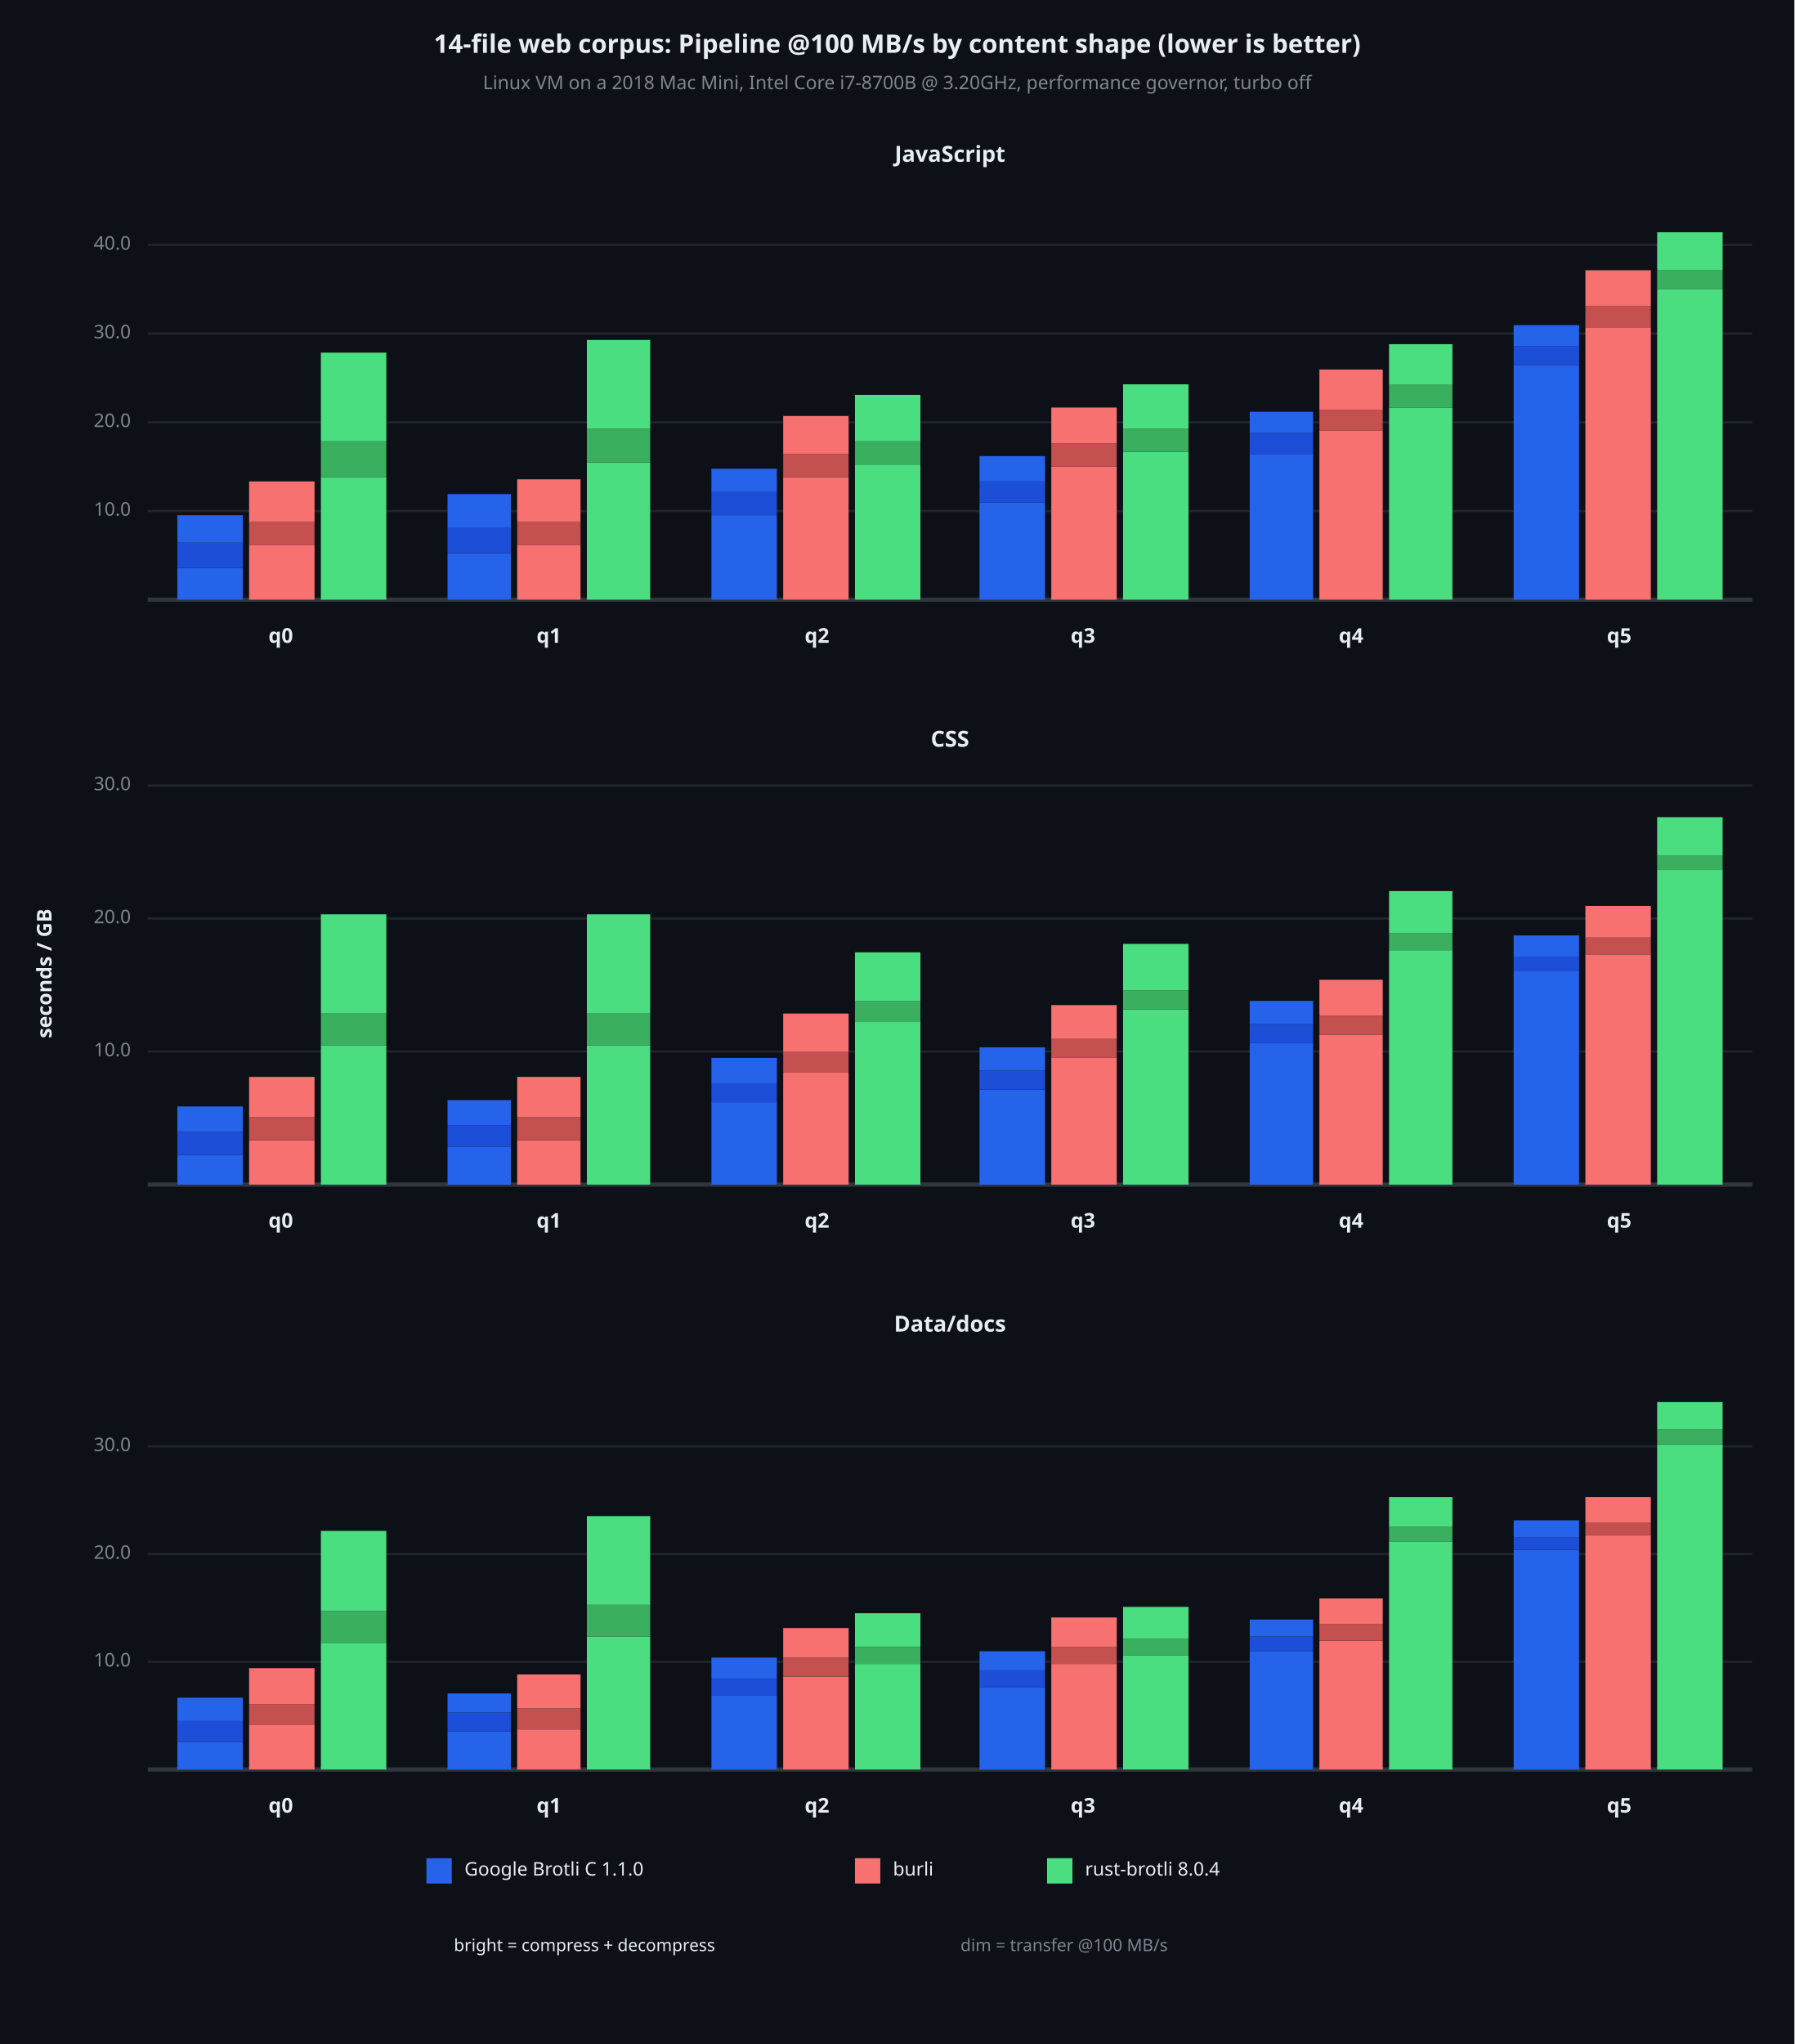
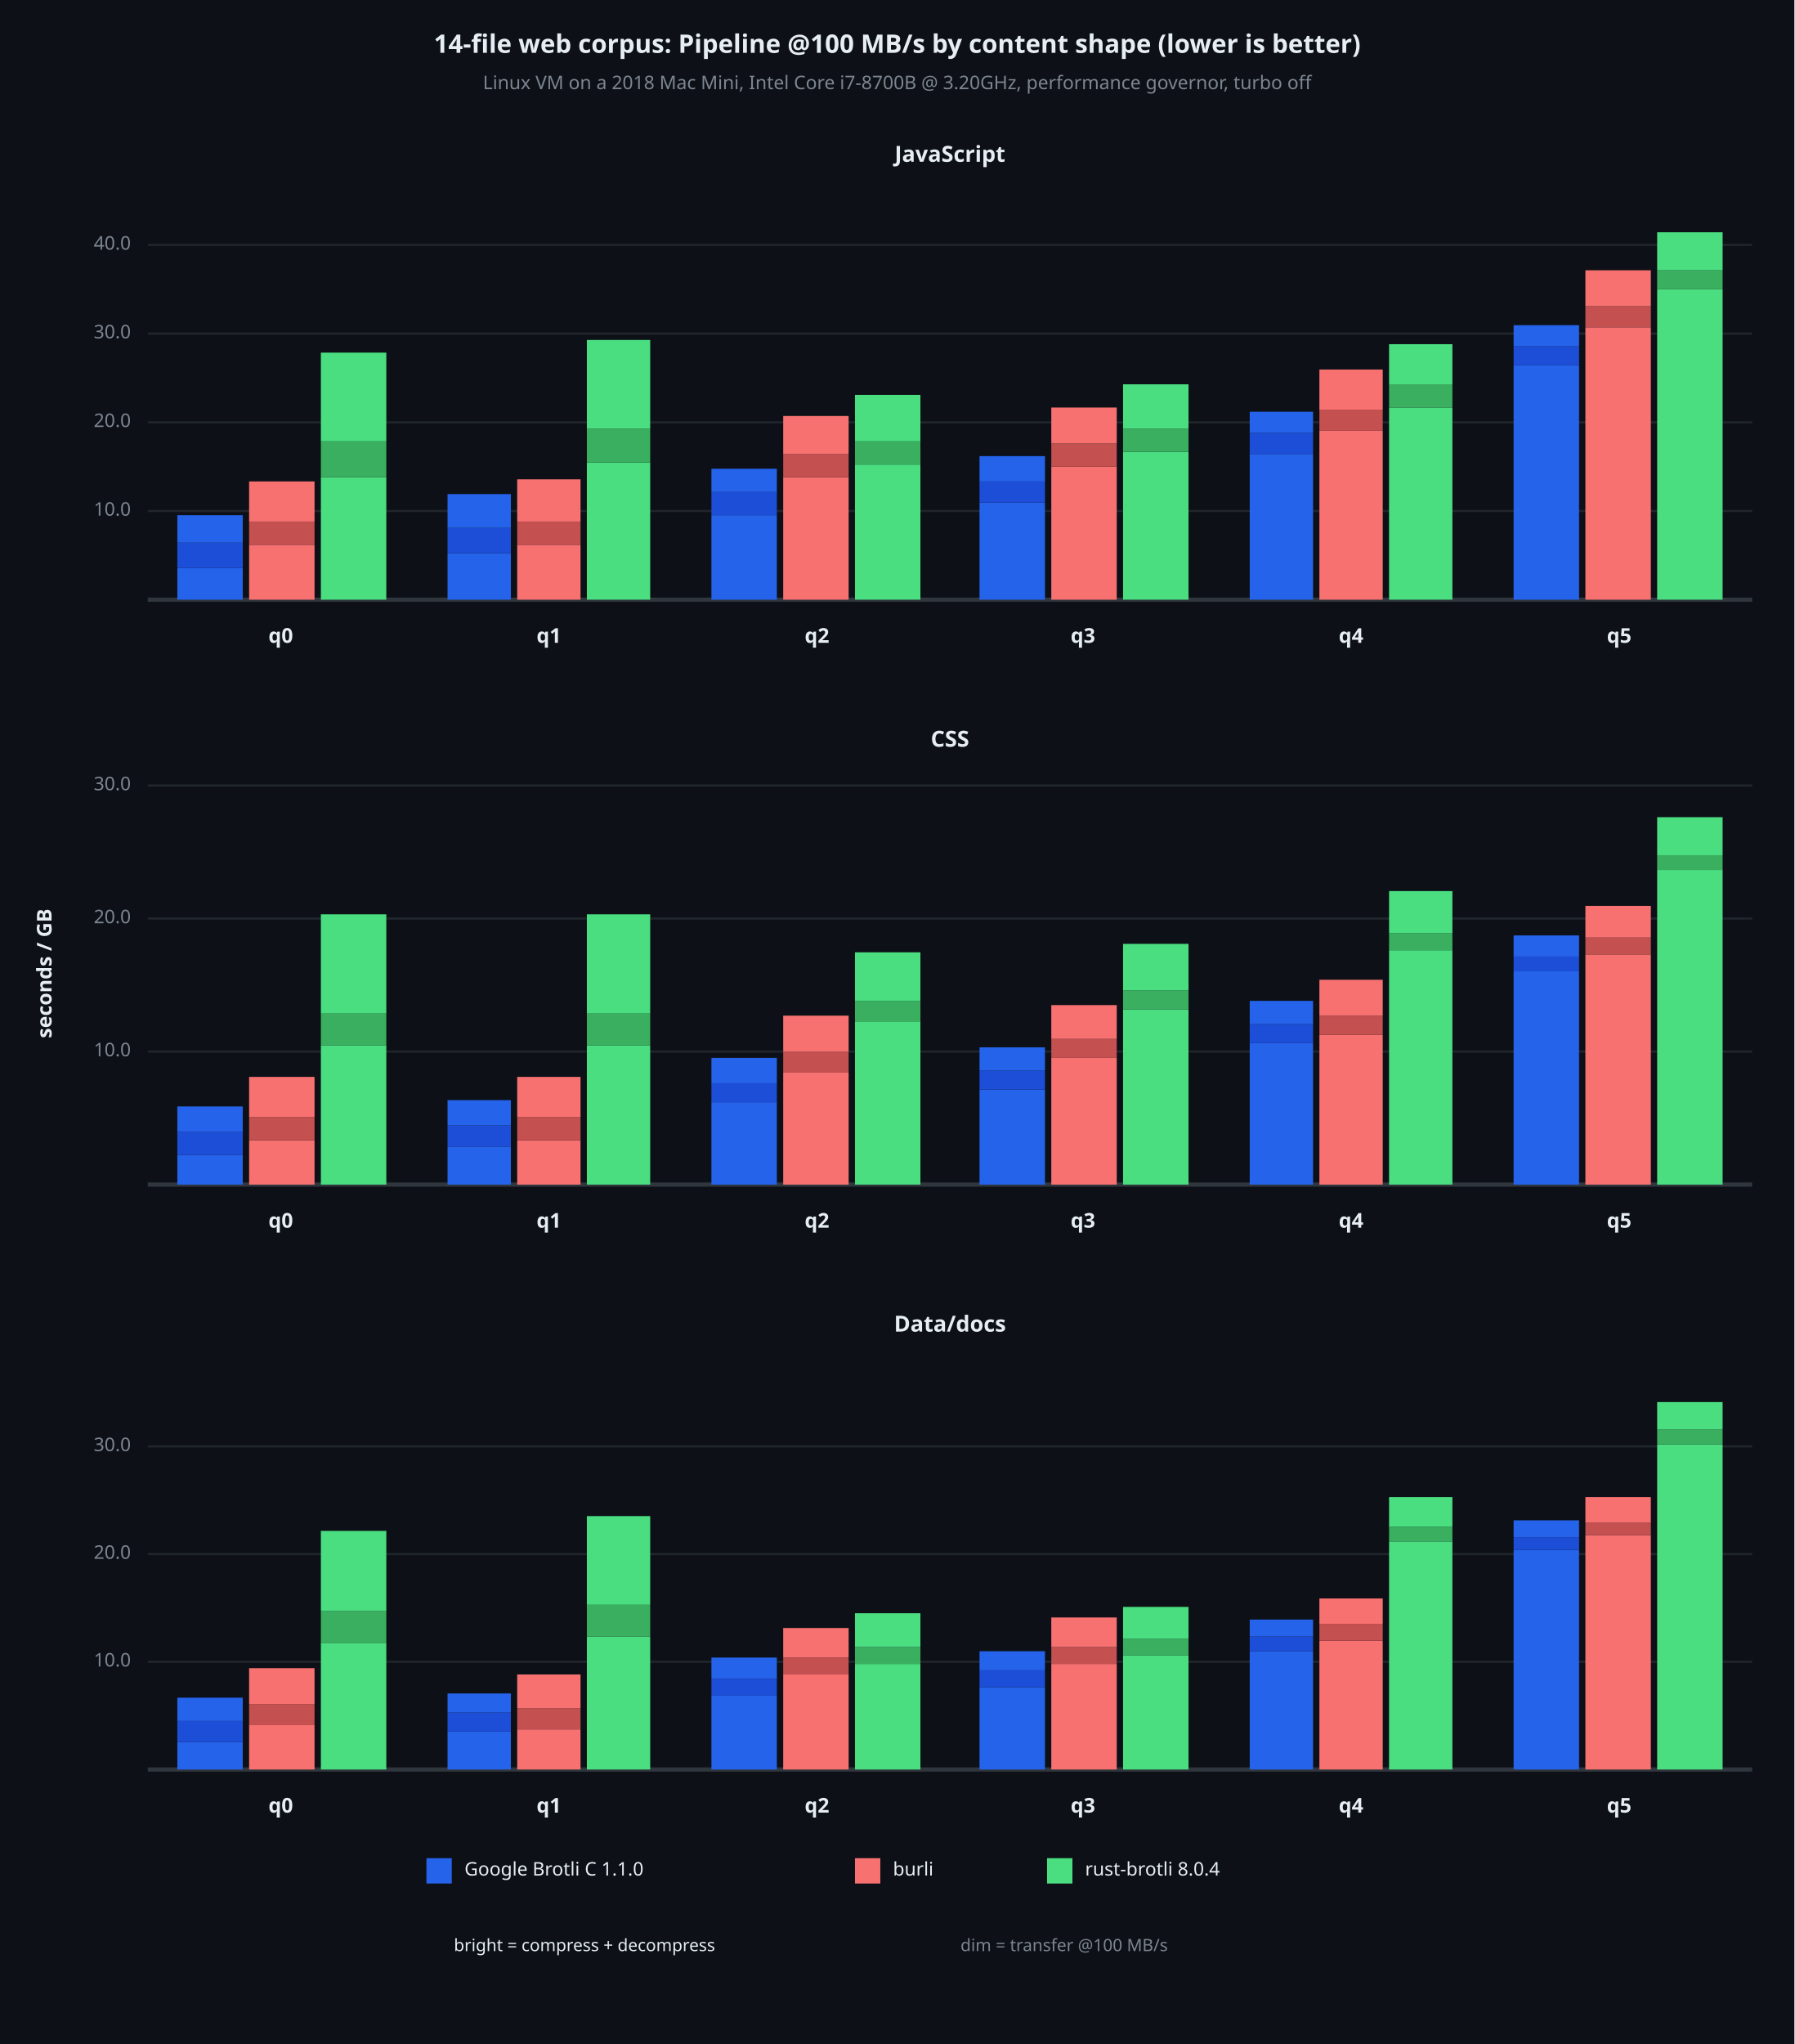
<svg xmlns="http://www.w3.org/2000/svg" viewBox="0 0 850 968" font-family="system-ui, -apple-system, sans-serif">
  <rect x="0" y="0" width="850" height="968" opacity="1" fill="#0D1117" stroke="none" />
  <text x="425" y="22" dy="0.5ex" text-anchor="middle" font-family="sans-serif" font-size="12.097" opacity="1" fill="#E6EDF3" font-weight="bold">
14-file web corpus: Pipeline @100 MB/s by content shape (lower is better)
</text>
  <text x="425" y="40" dy="0.5ex" text-anchor="middle" font-family="sans-serif" font-size="8.871" opacity="1" fill="#7D8590">
Linux VM on a 2018 Mac Mini, Intel Core i7-8700B @ 3.20GHz, performance governor, turbo off
</text>
  <text x="22" y="461" dy="0.5ex" text-anchor="middle" font-family="sans-serif" font-size="9.677" opacity="1" fill="#E6EDF3" font-weight="bold" transform="rotate(270, 22, 461)">
seconds / GB
</text>
  <text x="450" y="74" dy="0.5ex" text-anchor="middle" font-family="sans-serif" font-size="10.484" opacity="1" fill="#E6EDF3" font-weight="bold">
JavaScript
</text>
  <polyline fill="none" opacity="1" stroke="#21262D" stroke-width="1" points="70,242 830,242 " />
  <text x="62" y="242" dy="0.5ex" text-anchor="end" font-family="sans-serif" font-size="8.871" opacity="1" fill="#7D8590">
10.0
</text>
  <polyline fill="none" opacity="1" stroke="#21262D" stroke-width="1" points="70,200 830,200 " />
  <text x="62" y="200" dy="0.5ex" text-anchor="end" font-family="sans-serif" font-size="8.871" opacity="1" fill="#7D8590">
20.0
</text>
  <polyline fill="none" opacity="1" stroke="#21262D" stroke-width="1" points="70,158 830,158 " />
  <text x="62" y="158" dy="0.5ex" text-anchor="end" font-family="sans-serif" font-size="8.871" opacity="1" fill="#7D8590">
30.0
</text>
  <polyline fill="none" opacity="1" stroke="#21262D" stroke-width="1" points="70,116 830,116 " />
  <text x="62" y="116" dy="0.5ex" text-anchor="end" font-family="sans-serif" font-size="8.871" opacity="1" fill="#7D8590">
40.0
</text>
  <polyline fill="none" opacity="1" stroke="#30363D" stroke-width="2" points="70,284 830,284 " />
  <rect x="84" y="269" width="31" height="15" opacity="1" fill="#2563EB" stroke="none" />
  <rect x="84" y="257" width="31" height="12" opacity="1" fill="#1D4ED8" stroke="none" />
  <rect x="84" y="244" width="31" height="13" opacity="1" fill="#2563EB" stroke="none" />
  <rect x="118" y="258" width="31" height="26" opacity="1" fill="#F87171" stroke="none" />
  <rect x="118" y="247" width="31" height="11" opacity="1" fill="#C45050" stroke="none" />
  <rect x="118" y="228" width="31" height="19" opacity="1" fill="#F87171" stroke="none" />
  <rect x="152" y="226" width="31" height="58" opacity="1" fill="#4ADE80" stroke="none" />
  <rect x="152" y="209" width="31" height="17" opacity="1" fill="#3AAF60" stroke="none" />
  <rect x="152" y="167" width="31" height="42" opacity="1" fill="#4ADE80" stroke="none" />
  <text x="133" y="302" dy="0.5ex" text-anchor="middle" font-family="sans-serif" font-size="9.677" opacity="1" fill="#E6EDF3" font-weight="bold">
q0
</text>
  <rect x="212" y="262" width="30" height="22" opacity="1" fill="#2563EB" stroke="none" />
  <rect x="212" y="250" width="30" height="12" opacity="1" fill="#1D4ED8" stroke="none" />
  <rect x="212" y="234" width="30" height="16" opacity="1" fill="#2563EB" stroke="none" />
  <rect x="245" y="258" width="30" height="26" opacity="1" fill="#F87171" stroke="none" />
  <rect x="245" y="247" width="30" height="11" opacity="1" fill="#C45050" stroke="none" />
  <rect x="245" y="227" width="30" height="20" opacity="1" fill="#F87171" stroke="none" />
  <rect x="278" y="219" width="30" height="65" opacity="1" fill="#4ADE80" stroke="none" />
  <rect x="278" y="203" width="30" height="16" opacity="1" fill="#3AAF60" stroke="none" />
  <rect x="278" y="161" width="30" height="42" opacity="1" fill="#4ADE80" stroke="none" />
  <text x="260" y="302" dy="0.5ex" text-anchor="middle" font-family="sans-serif" font-size="9.677" opacity="1" fill="#E6EDF3" font-weight="bold">
q1
</text>
  <rect x="337" y="244" width="31" height="40" opacity="1" fill="#2563EB" stroke="none" />
  <rect x="337" y="233" width="31" height="11" opacity="1" fill="#1D4ED8" stroke="none" />
  <rect x="337" y="222" width="31" height="11" opacity="1" fill="#2563EB" stroke="none" />
  <rect x="371" y="226" width="31" height="58" opacity="1" fill="#F87171" stroke="none" />
  <rect x="371" y="215" width="31" height="11" opacity="1" fill="#C45050" stroke="none" />
  <rect x="371" y="197" width="31" height="18" opacity="1" fill="#F87171" stroke="none" />
  <rect x="405" y="220" width="31" height="64" opacity="1" fill="#4ADE80" stroke="none" />
  <rect x="405" y="209" width="31" height="11" opacity="1" fill="#3AAF60" stroke="none" />
  <rect x="405" y="187" width="31" height="22" opacity="1" fill="#4ADE80" stroke="none" />
  <text x="387" y="302" dy="0.5ex" text-anchor="middle" font-family="sans-serif" font-size="9.677" opacity="1" fill="#E6EDF3" font-weight="bold">
q2
</text>
  <rect x="464" y="238" width="31" height="46" opacity="1" fill="#2563EB" stroke="none" />
  <rect x="464" y="228" width="31" height="10" opacity="1" fill="#1D4ED8" stroke="none" />
  <rect x="464" y="216" width="31" height="12" opacity="1" fill="#2563EB" stroke="none" />
  <rect x="498" y="221" width="31" height="63" opacity="1" fill="#F87171" stroke="none" />
  <rect x="498" y="210" width="31" height="11" opacity="1" fill="#C45050" stroke="none" />
  <rect x="498" y="193" width="31" height="17" opacity="1" fill="#F87171" stroke="none" />
  <rect x="532" y="214" width="31" height="70" opacity="1" fill="#4ADE80" stroke="none" />
  <rect x="532" y="203" width="31" height="11" opacity="1" fill="#3AAF60" stroke="none" />
  <rect x="532" y="182" width="31" height="21" opacity="1" fill="#4ADE80" stroke="none" />
  <text x="513" y="302" dy="0.5ex" text-anchor="middle" font-family="sans-serif" font-size="9.677" opacity="1" fill="#E6EDF3" font-weight="bold">
q3
</text>
  <rect x="592" y="215" width="30" height="69" opacity="1" fill="#2563EB" stroke="none" />
  <rect x="592" y="205" width="30" height="10" opacity="1" fill="#1D4ED8" stroke="none" />
  <rect x="592" y="195" width="30" height="10" opacity="1" fill="#2563EB" stroke="none" />
  <rect x="625" y="204" width="30" height="80" opacity="1" fill="#F87171" stroke="none" />
  <rect x="625" y="194" width="30" height="10" opacity="1" fill="#C45050" stroke="none" />
  <rect x="625" y="175" width="30" height="19" opacity="1" fill="#F87171" stroke="none" />
  <rect x="658" y="193" width="30" height="91" opacity="1" fill="#4ADE80" stroke="none" />
  <rect x="658" y="182" width="30" height="11" opacity="1" fill="#3AAF60" stroke="none" />
  <rect x="658" y="163" width="30" height="19" opacity="1" fill="#4ADE80" stroke="none" />
  <text x="640" y="302" dy="0.5ex" text-anchor="middle" font-family="sans-serif" font-size="9.677" opacity="1" fill="#E6EDF3" font-weight="bold">
q4
</text>
  <rect x="717" y="173" width="31" height="111" opacity="1" fill="#2563EB" stroke="none" />
  <rect x="717" y="164" width="31" height="9" opacity="1" fill="#1D4ED8" stroke="none" />
  <rect x="717" y="154" width="31" height="10" opacity="1" fill="#2563EB" stroke="none" />
  <rect x="751" y="155" width="31" height="129" opacity="1" fill="#F87171" stroke="none" />
  <rect x="751" y="145" width="31" height="10" opacity="1" fill="#C45050" stroke="none" />
  <rect x="751" y="128" width="31" height="17" opacity="1" fill="#F87171" stroke="none" />
  <rect x="785" y="137" width="31" height="147" opacity="1" fill="#4ADE80" stroke="none" />
  <rect x="785" y="128" width="31" height="9" opacity="1" fill="#3AAF60" stroke="none" />
  <rect x="785" y="110" width="31" height="18" opacity="1" fill="#4ADE80" stroke="none" />
  <text x="767" y="302" dy="0.5ex" text-anchor="middle" font-family="sans-serif" font-size="9.677" opacity="1" fill="#E6EDF3" font-weight="bold">
q5
</text>
  <text x="450" y="351" dy="0.5ex" text-anchor="middle" font-family="sans-serif" font-size="10.484" opacity="1" fill="#E6EDF3" font-weight="bold">
CSS
</text>
  <polyline fill="none" opacity="1" stroke="#21262D" stroke-width="1" points="70,498 830,498 " />
  <text x="62" y="498" dy="0.5ex" text-anchor="end" font-family="sans-serif" font-size="8.871" opacity="1" fill="#7D8590">
10.0
</text>
  <polyline fill="none" opacity="1" stroke="#21262D" stroke-width="1" points="70,435 830,435 " />
  <text x="62" y="435" dy="0.5ex" text-anchor="end" font-family="sans-serif" font-size="8.871" opacity="1" fill="#7D8590">
20.0
</text>
  <polyline fill="none" opacity="1" stroke="#21262D" stroke-width="1" points="70,372 830,372 " />
  <text x="62" y="372" dy="0.5ex" text-anchor="end" font-family="sans-serif" font-size="8.871" opacity="1" fill="#7D8590">
30.0
</text>
  <polyline fill="none" opacity="1" stroke="#30363D" stroke-width="2" points="70,561 830,561 " />
  <rect x="84" y="547" width="31" height="14" opacity="1" fill="#2563EB" stroke="none" />
  <rect x="84" y="536" width="31" height="11" opacity="1" fill="#1D4ED8" stroke="none" />
  <rect x="84" y="524" width="31" height="12" opacity="1" fill="#2563EB" stroke="none" />
  <rect x="118" y="540" width="31" height="21" opacity="1" fill="#F87171" stroke="none" />
  <rect x="118" y="529" width="31" height="11" opacity="1" fill="#C45050" stroke="none" />
  <rect x="118" y="510" width="31" height="19" opacity="1" fill="#F87171" stroke="none" />
  <rect x="152" y="495" width="31" height="66" opacity="1" fill="#4ADE80" stroke="none" />
  <rect x="152" y="480" width="31" height="15" opacity="1" fill="#3AAF60" stroke="none" />
  <rect x="152" y="433" width="31" height="47" opacity="1" fill="#4ADE80" stroke="none" />
  <text x="133" y="579" dy="0.5ex" text-anchor="middle" font-family="sans-serif" font-size="9.677" opacity="1" fill="#E6EDF3" font-weight="bold">
q0
</text>
  <rect x="212" y="543" width="30" height="18" opacity="1" fill="#2563EB" stroke="none" />
  <rect x="212" y="533" width="30" height="10" opacity="1" fill="#1D4ED8" stroke="none" />
  <rect x="212" y="521" width="30" height="12" opacity="1" fill="#2563EB" stroke="none" />
  <rect x="245" y="540" width="30" height="21" opacity="1" fill="#F87171" stroke="none" />
  <rect x="245" y="529" width="30" height="11" opacity="1" fill="#C45050" stroke="none" />
  <rect x="245" y="510" width="30" height="19" opacity="1" fill="#F87171" stroke="none" />
  <rect x="278" y="495" width="30" height="66" opacity="1" fill="#4ADE80" stroke="none" />
  <rect x="278" y="480" width="30" height="15" opacity="1" fill="#3AAF60" stroke="none" />
  <rect x="278" y="433" width="30" height="47" opacity="1" fill="#4ADE80" stroke="none" />
  <text x="260" y="579" dy="0.5ex" text-anchor="middle" font-family="sans-serif" font-size="9.677" opacity="1" fill="#E6EDF3" font-weight="bold">
q1
</text>
  <rect x="337" y="522" width="31" height="39" opacity="1" fill="#2563EB" stroke="none" />
  <rect x="337" y="513" width="31" height="9" opacity="1" fill="#1D4ED8" stroke="none" />
  <rect x="337" y="501" width="31" height="12" opacity="1" fill="#2563EB" stroke="none" />
  <rect x="371" y="508" width="31" height="53" opacity="1" fill="#F87171" stroke="none" />
  <rect x="371" y="498" width="31" height="10" opacity="1" fill="#C45050" stroke="none" />
-   <rect x="371" y="480" width="31" height="18" opacity="1" fill="#F87171" stroke="none" />
+   <rect x="371" y="481" width="31" height="17" opacity="1" fill="#F87171" stroke="none" />
  <rect x="405" y="484" width="31" height="77" opacity="1" fill="#4ADE80" stroke="none" />
  <rect x="405" y="474" width="31" height="10" opacity="1" fill="#3AAF60" stroke="none" />
  <rect x="405" y="451" width="31" height="23" opacity="1" fill="#4ADE80" stroke="none" />
  <text x="387" y="579" dy="0.5ex" text-anchor="middle" font-family="sans-serif" font-size="9.677" opacity="1" fill="#E6EDF3" font-weight="bold">
q2
</text>
  <rect x="464" y="516" width="31" height="45" opacity="1" fill="#2563EB" stroke="none" />
  <rect x="464" y="507" width="31" height="9" opacity="1" fill="#1D4ED8" stroke="none" />
  <rect x="464" y="496" width="31" height="11" opacity="1" fill="#2563EB" stroke="none" />
  <rect x="498" y="501" width="31" height="60" opacity="1" fill="#F87171" stroke="none" />
  <rect x="498" y="492" width="31" height="9" opacity="1" fill="#C45050" stroke="none" />
  <rect x="498" y="476" width="31" height="16" opacity="1" fill="#F87171" stroke="none" />
  <rect x="532" y="478" width="31" height="83" opacity="1" fill="#4ADE80" stroke="none" />
  <rect x="532" y="469" width="31" height="9" opacity="1" fill="#3AAF60" stroke="none" />
  <rect x="532" y="447" width="31" height="22" opacity="1" fill="#4ADE80" stroke="none" />
  <text x="513" y="579" dy="0.5ex" text-anchor="middle" font-family="sans-serif" font-size="9.677" opacity="1" fill="#E6EDF3" font-weight="bold">
q3
</text>
  <rect x="592" y="494" width="30" height="67" opacity="1" fill="#2563EB" stroke="none" />
  <rect x="592" y="485" width="30" height="9" opacity="1" fill="#1D4ED8" stroke="none" />
  <rect x="592" y="474" width="30" height="11" opacity="1" fill="#2563EB" stroke="none" />
  <rect x="625" y="490" width="30" height="71" opacity="1" fill="#F87171" stroke="none" />
  <rect x="625" y="481" width="30" height="9" opacity="1" fill="#C45050" stroke="none" />
  <rect x="625" y="464" width="30" height="17" opacity="1" fill="#F87171" stroke="none" />
  <rect x="658" y="450" width="30" height="111" opacity="1" fill="#4ADE80" stroke="none" />
  <rect x="658" y="442" width="30" height="8" opacity="1" fill="#3AAF60" stroke="none" />
  <rect x="658" y="422" width="30" height="20" opacity="1" fill="#4ADE80" stroke="none" />
  <text x="640" y="579" dy="0.5ex" text-anchor="middle" font-family="sans-serif" font-size="9.677" opacity="1" fill="#E6EDF3" font-weight="bold">
q4
</text>
  <rect x="717" y="460" width="31" height="101" opacity="1" fill="#2563EB" stroke="none" />
  <rect x="717" y="453" width="31" height="7" opacity="1" fill="#1D4ED8" stroke="none" />
  <rect x="717" y="443" width="31" height="10" opacity="1" fill="#2563EB" stroke="none" />
  <rect x="751" y="452" width="31" height="109" opacity="1" fill="#F87171" stroke="none" />
  <rect x="751" y="444" width="31" height="8" opacity="1" fill="#C45050" stroke="none" />
  <rect x="751" y="429" width="31" height="15" opacity="1" fill="#F87171" stroke="none" />
  <rect x="785" y="412" width="31" height="149" opacity="1" fill="#4ADE80" stroke="none" />
  <rect x="785" y="405" width="31" height="7" opacity="1" fill="#3AAF60" stroke="none" />
  <rect x="785" y="387" width="31" height="18" opacity="1" fill="#4ADE80" stroke="none" />
  <text x="767" y="579" dy="0.5ex" text-anchor="middle" font-family="sans-serif" font-size="9.677" opacity="1" fill="#E6EDF3" font-weight="bold">
q5
</text>
  <text x="450" y="628" dy="0.5ex" text-anchor="middle" font-family="sans-serif" font-size="10.484" opacity="1" fill="#E6EDF3" font-weight="bold">
Data/docs
</text>
  <polyline fill="none" opacity="1" stroke="#21262D" stroke-width="1" points="70,787 830,787 " />
  <text x="62" y="787" dy="0.5ex" text-anchor="end" font-family="sans-serif" font-size="8.871" opacity="1" fill="#7D8590">
10.0
</text>
  <polyline fill="none" opacity="1" stroke="#21262D" stroke-width="1" points="70,736 830,736 " />
  <text x="62" y="736" dy="0.5ex" text-anchor="end" font-family="sans-serif" font-size="8.871" opacity="1" fill="#7D8590">
20.0
</text>
  <polyline fill="none" opacity="1" stroke="#21262D" stroke-width="1" points="70,685 830,685 " />
  <text x="62" y="685" dy="0.5ex" text-anchor="end" font-family="sans-serif" font-size="8.871" opacity="1" fill="#7D8590">
30.0
</text>
  <polyline fill="none" opacity="1" stroke="#30363D" stroke-width="2" points="70,838 830,838 " />
  <rect x="84" y="825" width="31" height="13" opacity="1" fill="#2563EB" stroke="none" />
  <rect x="84" y="815" width="31" height="10" opacity="1" fill="#1D4ED8" stroke="none" />
  <rect x="84" y="804" width="31" height="11" opacity="1" fill="#2563EB" stroke="none" />
  <rect x="118" y="817" width="31" height="21" opacity="1" fill="#F87171" stroke="none" />
  <rect x="118" y="807" width="31" height="10" opacity="1" fill="#C45050" stroke="none" />
  <rect x="118" y="790" width="31" height="17" opacity="1" fill="#F87171" stroke="none" />
  <rect x="152" y="778" width="31" height="60" opacity="1" fill="#4ADE80" stroke="none" />
  <rect x="152" y="763" width="31" height="15" opacity="1" fill="#3AAF60" stroke="none" />
  <rect x="152" y="725" width="31" height="38" opacity="1" fill="#4ADE80" stroke="none" />
  <text x="133" y="856" dy="0.5ex" text-anchor="middle" font-family="sans-serif" font-size="9.677" opacity="1" fill="#E6EDF3" font-weight="bold">
q0
</text>
  <rect x="212" y="820" width="30" height="18" opacity="1" fill="#2563EB" stroke="none" />
  <rect x="212" y="811" width="30" height="9" opacity="1" fill="#1D4ED8" stroke="none" />
  <rect x="212" y="802" width="30" height="9" opacity="1" fill="#2563EB" stroke="none" />
  <rect x="245" y="819" width="30" height="19" opacity="1" fill="#F87171" stroke="none" />
  <rect x="245" y="809" width="30" height="10" opacity="1" fill="#C45050" stroke="none" />
  <rect x="245" y="793" width="30" height="16" opacity="1" fill="#F87171" stroke="none" />
  <rect x="278" y="775" width="30" height="63" opacity="1" fill="#4ADE80" stroke="none" />
  <rect x="278" y="760" width="30" height="15" opacity="1" fill="#3AAF60" stroke="none" />
  <rect x="278" y="718" width="30" height="42" opacity="1" fill="#4ADE80" stroke="none" />
  <text x="260" y="856" dy="0.5ex" text-anchor="middle" font-family="sans-serif" font-size="9.677" opacity="1" fill="#E6EDF3" font-weight="bold">
q1
</text>
  <rect x="337" y="803" width="31" height="35" opacity="1" fill="#2563EB" stroke="none" />
  <rect x="337" y="795" width="31" height="8" opacity="1" fill="#1D4ED8" stroke="none" />
  <rect x="337" y="785" width="31" height="10" opacity="1" fill="#2563EB" stroke="none" />
-   <rect x="371" y="794" width="31" height="44" opacity="1" fill="#F87171" stroke="none" />
-   <rect x="371" y="785" width="31" height="9" opacity="1" fill="#C45050" stroke="none" />
+   <rect x="371" y="793" width="31" height="45" opacity="1" fill="#F87171" stroke="none" />
+   <rect x="371" y="785" width="31" height="8" opacity="1" fill="#C45050" stroke="none" />
  <rect x="371" y="771" width="31" height="14" opacity="1" fill="#F87171" stroke="none" />
  <rect x="405" y="788" width="31" height="50" opacity="1" fill="#4ADE80" stroke="none" />
  <rect x="405" y="780" width="31" height="8" opacity="1" fill="#3AAF60" stroke="none" />
  <rect x="405" y="764" width="31" height="16" opacity="1" fill="#4ADE80" stroke="none" />
  <text x="387" y="856" dy="0.5ex" text-anchor="middle" font-family="sans-serif" font-size="9.677" opacity="1" fill="#E6EDF3" font-weight="bold">
q2
</text>
  <rect x="464" y="799" width="31" height="39" opacity="1" fill="#2563EB" stroke="none" />
  <rect x="464" y="791" width="31" height="8" opacity="1" fill="#1D4ED8" stroke="none" />
  <rect x="464" y="782" width="31" height="9" opacity="1" fill="#2563EB" stroke="none" />
  <rect x="498" y="788" width="31" height="50" opacity="1" fill="#F87171" stroke="none" />
  <rect x="498" y="780" width="31" height="8" opacity="1" fill="#C45050" stroke="none" />
  <rect x="498" y="766" width="31" height="14" opacity="1" fill="#F87171" stroke="none" />
  <rect x="532" y="784" width="31" height="54" opacity="1" fill="#4ADE80" stroke="none" />
  <rect x="532" y="776" width="31" height="8" opacity="1" fill="#3AAF60" stroke="none" />
  <rect x="532" y="761" width="31" height="15" opacity="1" fill="#4ADE80" stroke="none" />
  <text x="513" y="856" dy="0.5ex" text-anchor="middle" font-family="sans-serif" font-size="9.677" opacity="1" fill="#E6EDF3" font-weight="bold">
q3
</text>
  <rect x="592" y="782" width="30" height="56" opacity="1" fill="#2563EB" stroke="none" />
  <rect x="592" y="775" width="30" height="7" opacity="1" fill="#1D4ED8" stroke="none" />
  <rect x="592" y="767" width="30" height="8" opacity="1" fill="#2563EB" stroke="none" />
  <rect x="625" y="777" width="30" height="61" opacity="1" fill="#F87171" stroke="none" />
  <rect x="625" y="769" width="30" height="8" opacity="1" fill="#C45050" stroke="none" />
  <rect x="625" y="757" width="30" height="12" opacity="1" fill="#F87171" stroke="none" />
  <rect x="658" y="730" width="30" height="108" opacity="1" fill="#4ADE80" stroke="none" />
  <rect x="658" y="723" width="30" height="7" opacity="1" fill="#3AAF60" stroke="none" />
  <rect x="658" y="709" width="30" height="14" opacity="1" fill="#4ADE80" stroke="none" />
  <text x="640" y="856" dy="0.5ex" text-anchor="middle" font-family="sans-serif" font-size="9.677" opacity="1" fill="#E6EDF3" font-weight="bold">
q4
</text>
  <rect x="717" y="734" width="31" height="104" opacity="1" fill="#2563EB" stroke="none" />
  <rect x="717" y="728" width="31" height="6" opacity="1" fill="#1D4ED8" stroke="none" />
  <rect x="717" y="720" width="31" height="8" opacity="1" fill="#2563EB" stroke="none" />
  <rect x="751" y="727" width="31" height="111" opacity="1" fill="#F87171" stroke="none" />
  <rect x="751" y="721" width="31" height="6" opacity="1" fill="#C45050" stroke="none" />
  <rect x="751" y="709" width="31" height="12" opacity="1" fill="#F87171" stroke="none" />
  <rect x="785" y="684" width="31" height="154" opacity="1" fill="#4ADE80" stroke="none" />
  <rect x="785" y="677" width="31" height="7" opacity="1" fill="#3AAF60" stroke="none" />
  <rect x="785" y="664" width="31" height="13" opacity="1" fill="#4ADE80" stroke="none" />
  <text x="767" y="856" dy="0.5ex" text-anchor="middle" font-family="sans-serif" font-size="9.677" opacity="1" fill="#E6EDF3" font-weight="bold">
q5
</text>
  <rect x="202" y="880" width="12" height="12" opacity="1" fill="#2563EB" stroke="none" />
  <text x="220" y="886" dy="0.5ex" text-anchor="start" font-family="sans-serif" font-size="8.871" opacity="1" fill="#E6EDF3">
Google Brotli C 1.1.0
</text>
  <rect x="405" y="880" width="12" height="12" opacity="1" fill="#F87171" stroke="none" />
  <text x="423" y="886" dy="0.5ex" text-anchor="start" font-family="sans-serif" font-size="8.871" opacity="1" fill="#E6EDF3">
burli
</text>
  <rect x="496" y="880" width="12" height="12" opacity="1" fill="#4ADE80" stroke="none" />
  <text x="514" y="886" dy="0.5ex" text-anchor="start" font-family="sans-serif" font-size="8.871" opacity="1" fill="#E6EDF3">
rust-brotli 8.0.4
</text>
  <text x="215" y="922" dy="0.5ex" text-anchor="start" font-family="sans-serif" font-size="8.065" opacity="1" fill="#E6EDF3">
bright = compress + decompress
</text>
  <text x="455" y="922" dy="0.5ex" text-anchor="start" font-family="sans-serif" font-size="8.065" opacity="1" fill="#7D8590">
dim = transfer @100 MB/s
</text>
</svg>
